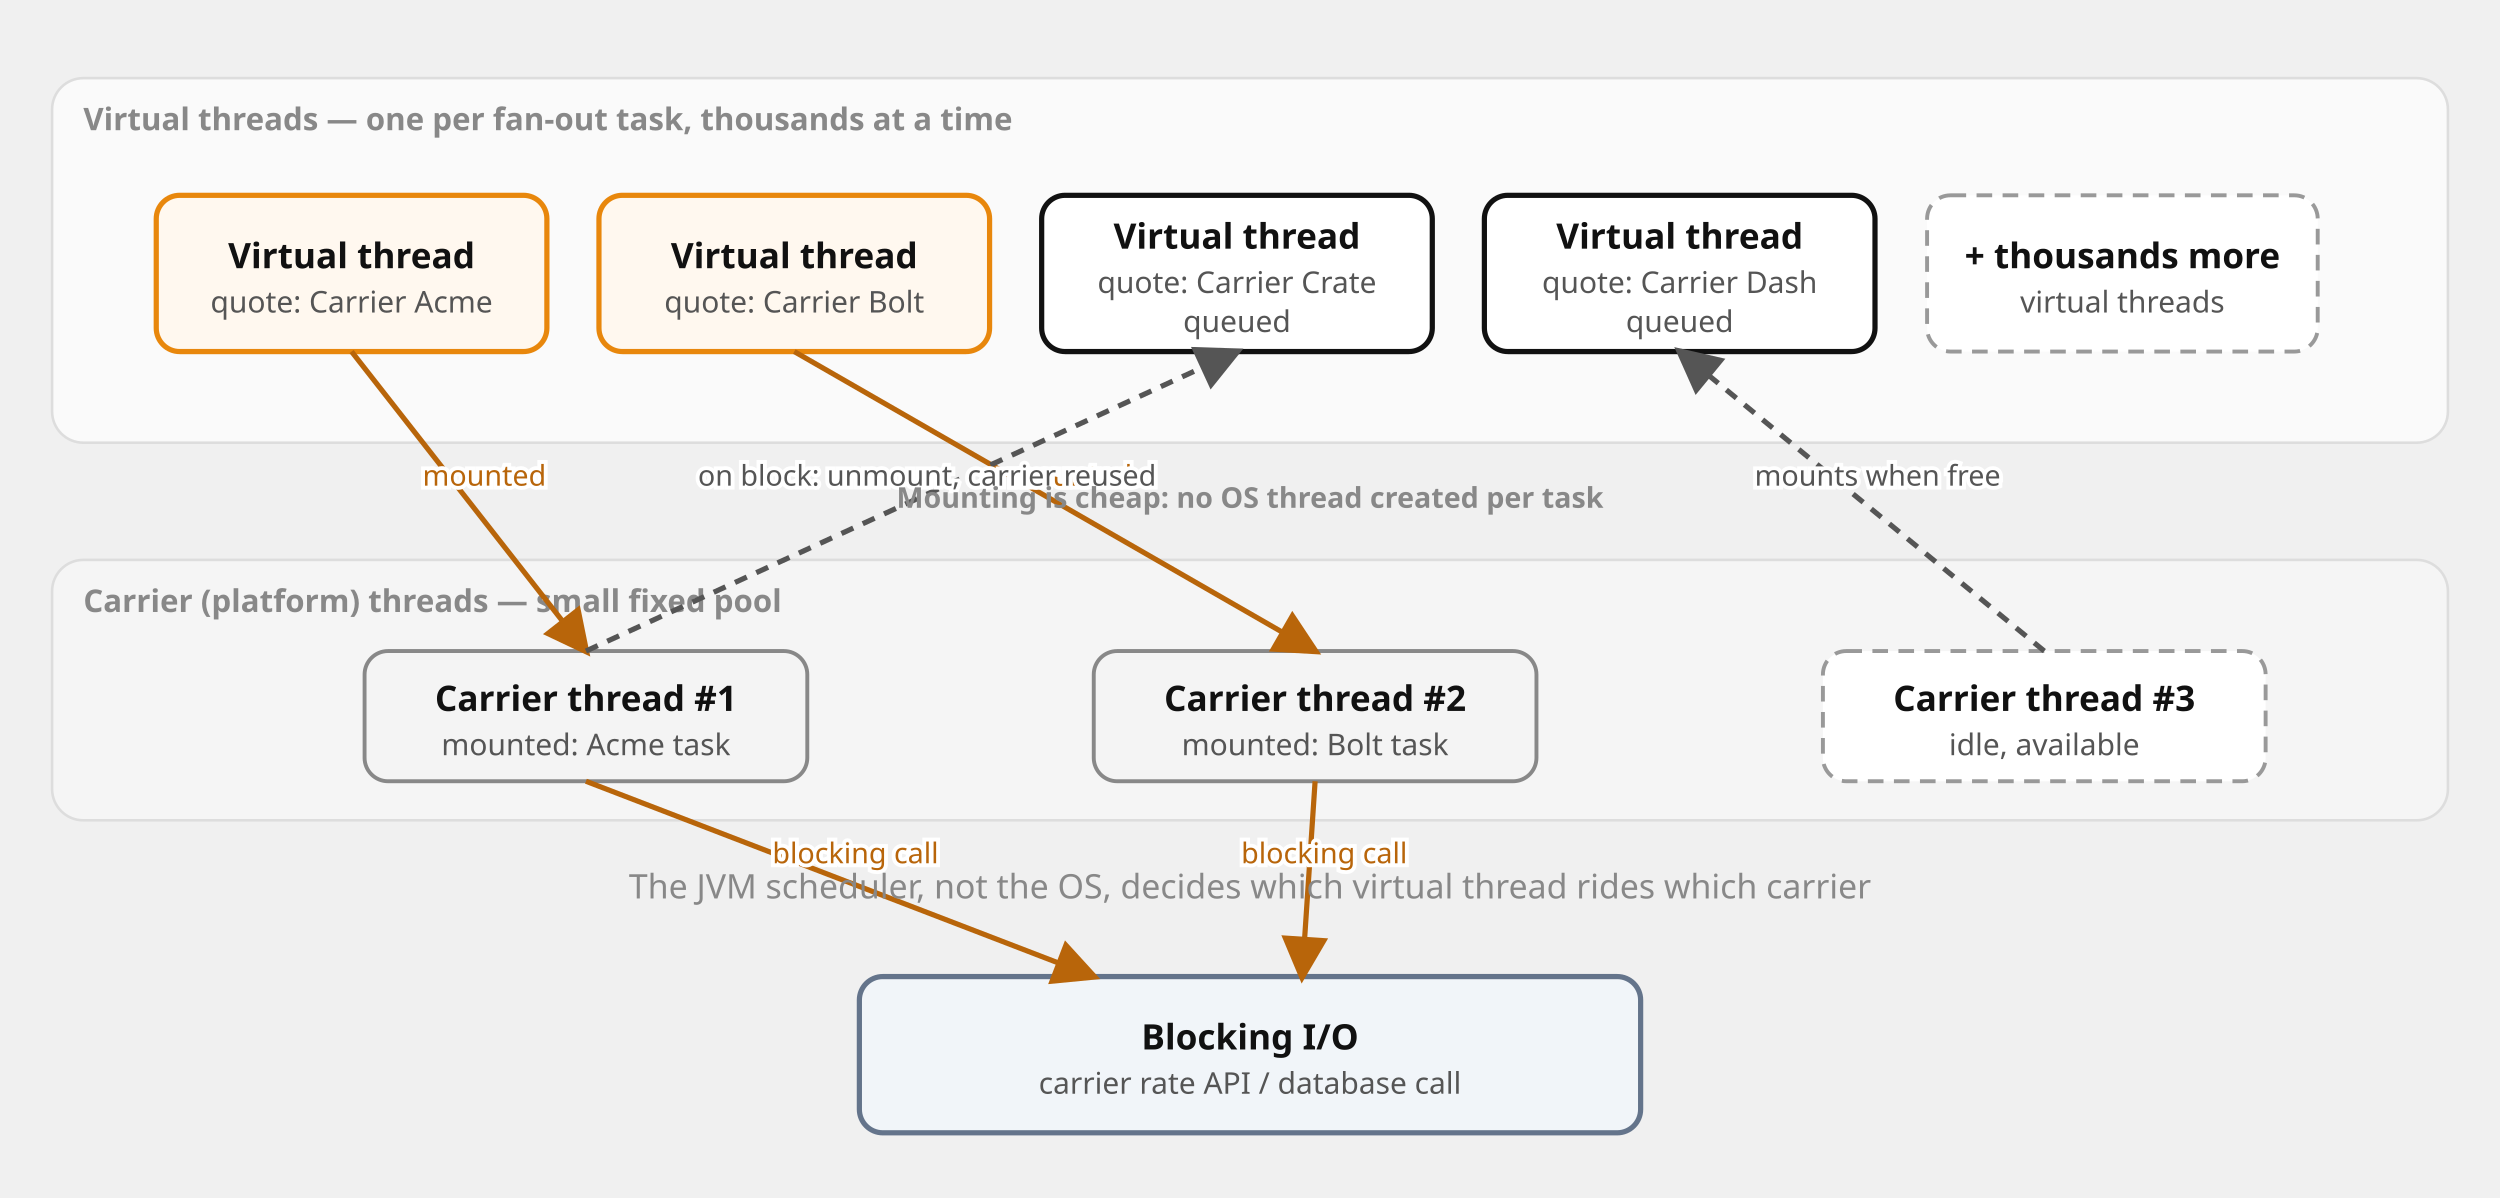
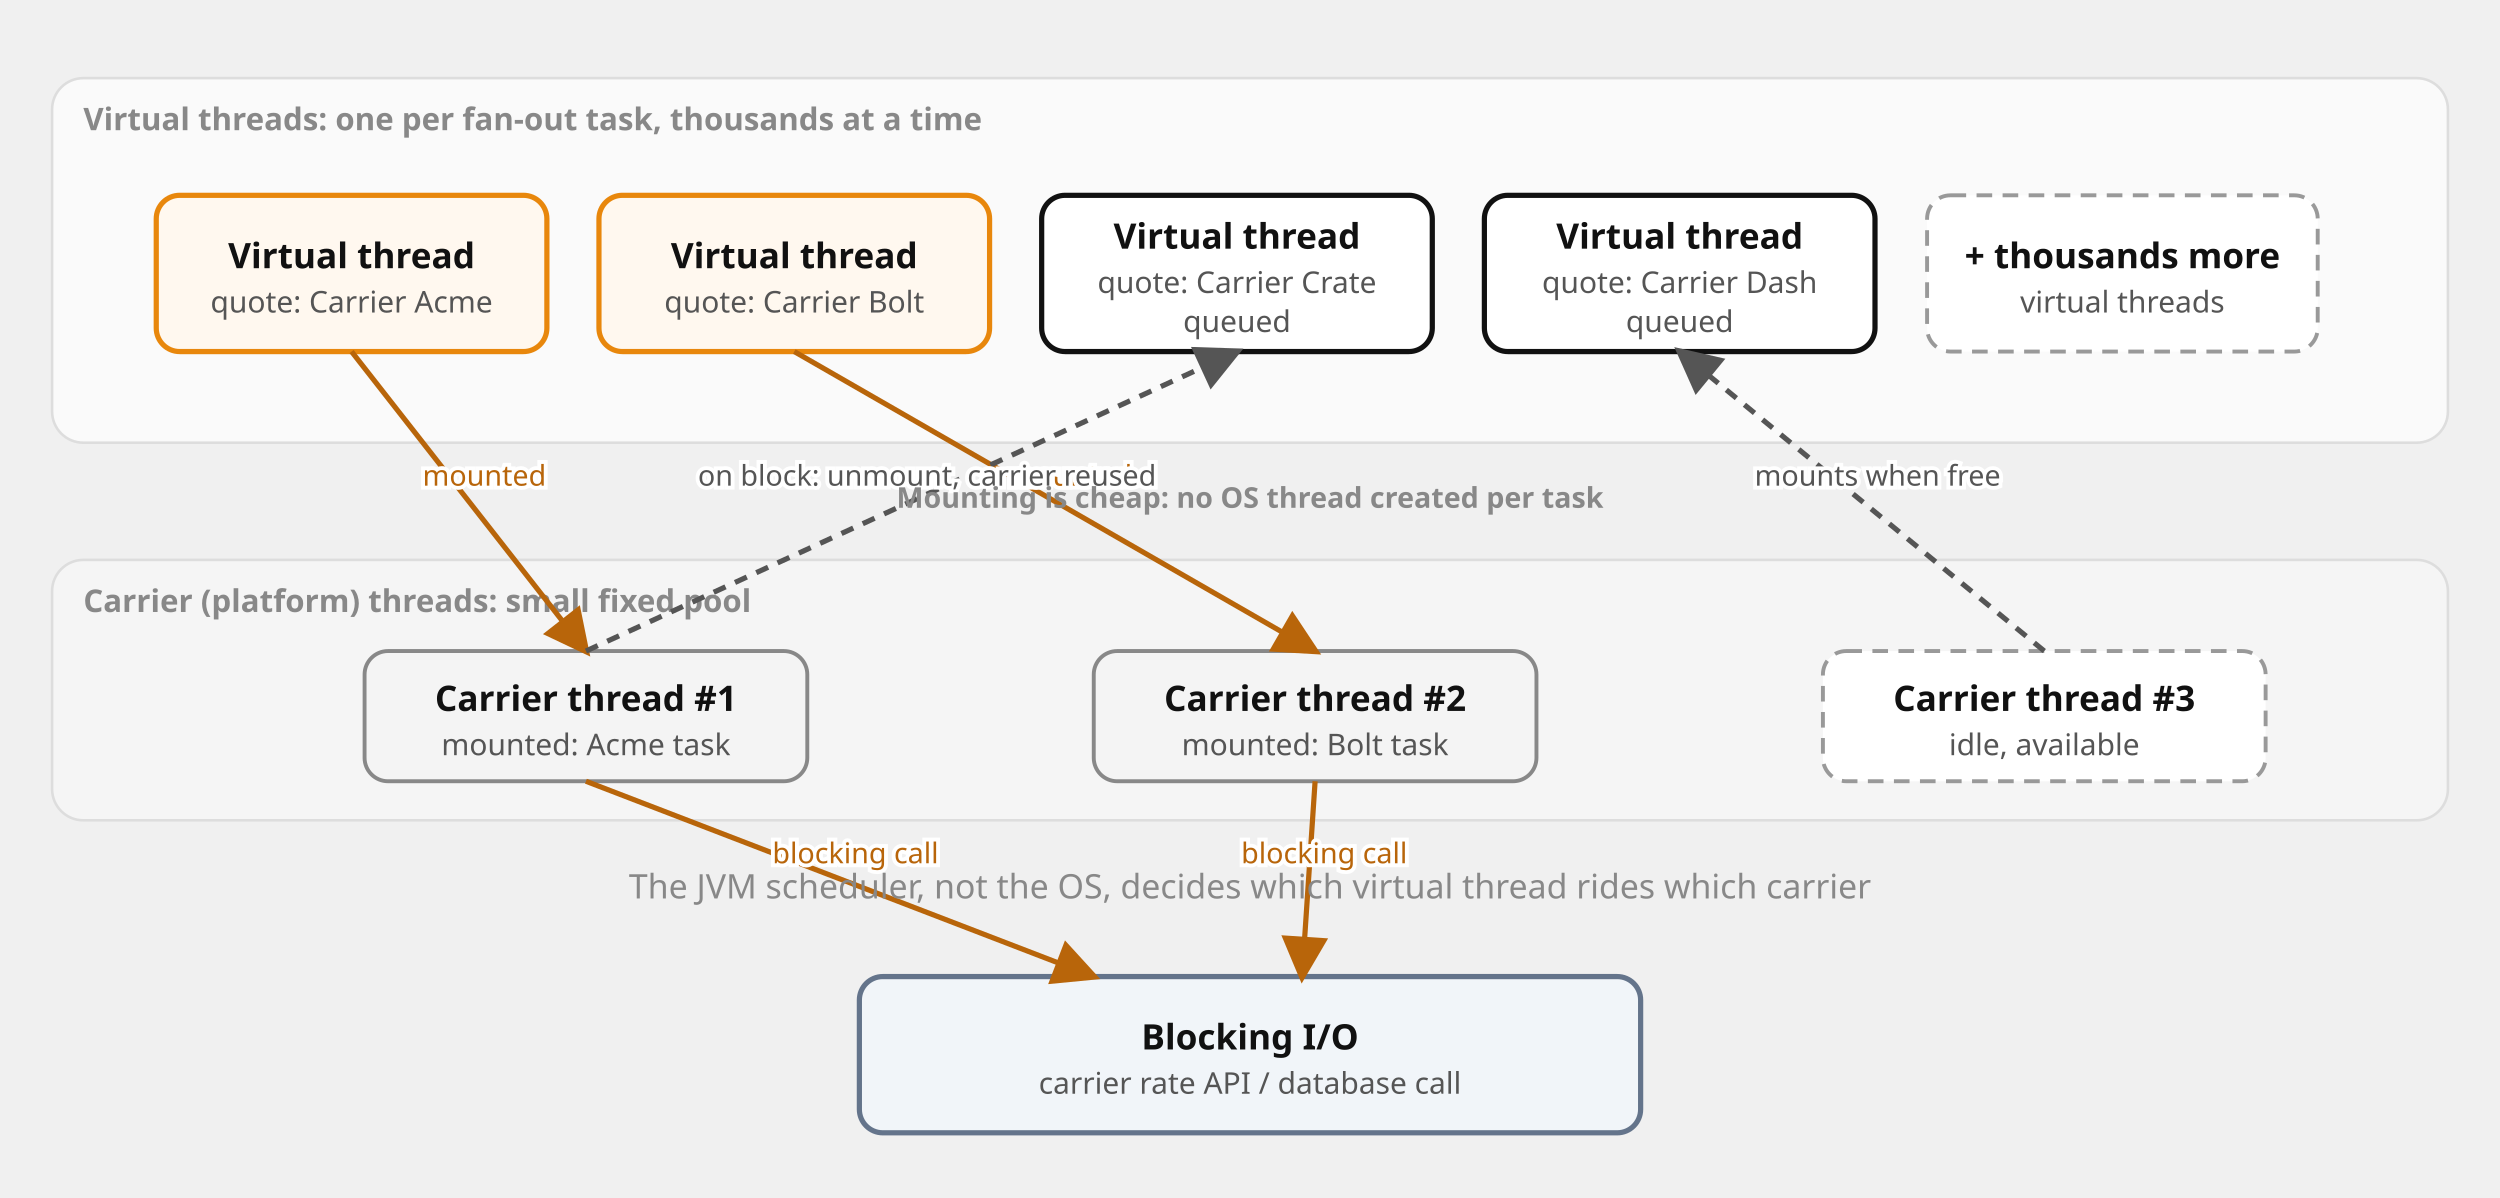
<svg xmlns="http://www.w3.org/2000/svg" viewBox="0 0 960 460" font-family="'Red Hat Text', system-ui, sans-serif" role="img">
  <defs>
    <marker id="a" viewBox="0 0 10 10" refX="8.5" refY="5" markerWidth="9" markerHeight="9" orient="auto-start-reverse">
      <path d="M0,0 L10,5 L0,10 z" fill="#555" />
    </marker>
    <marker id="am" viewBox="0 0 10 10" refX="8.5" refY="5" markerWidth="9" markerHeight="9" orient="auto-start-reverse">
      <path d="M0,0 L10,5 L0,10 z" fill="#b8650a" />
    </marker>
  </defs>
  <rect x="20" y="30" width="920" height="140" rx="12" fill="#fafafa" stroke="#ddd" />
-   <text x="32" y="50" font-size="12" font-weight="700" fill="#888">Virtual threads — one per fan-out task, thousands at a time</text>
+   <text x="32" y="50" font-size="12" font-weight="700" fill="#888">Virtual threads: one per fan-out task, thousands at a time</text>
  <rect x="20" y="215" width="920" height="100" rx="12" fill="#f5f5f5" stroke="#ddd" />
-   <text x="32" y="235" font-size="12" font-weight="700" fill="#888">Carrier (platform) threads — small fixed pool</text>
+   <text x="32" y="235" font-size="12" font-weight="700" fill="#888">Carrier (platform) threads: small fixed pool</text>
  <rect x="60" y="75" width="150" height="60" rx="9" fill="#fff8ef" stroke="#e8870c" stroke-width="2" />
  <text x="135.0" y="103.0" font-size="13.5" font-weight="700" fill="#111111" text-anchor="middle">Virtual thread</text>
  <text x="135.0" y="120.0" font-size="11.5" fill="#555555" text-anchor="middle">quote: Carrier Acme</text>
  <rect x="230" y="75" width="150" height="60" rx="9" fill="#fff8ef" stroke="#e8870c" stroke-width="2" />
  <text x="305.0" y="103.0" font-size="13.5" font-weight="700" fill="#111111" text-anchor="middle">Virtual thread</text>
  <text x="305.0" y="120.0" font-size="11.5" fill="#555555" text-anchor="middle">quote: Carrier Bolt</text>
  <rect x="400" y="75" width="150" height="60" rx="9" fill="#ffffff" stroke="#111111" stroke-width="2" />
  <text x="475.0" y="95.5" font-size="13.5" font-weight="700" fill="#111111" text-anchor="middle">Virtual thread</text>
  <text x="475.0" y="112.5" font-size="11.5" fill="#555555" text-anchor="middle">quote: Carrier Crate</text>
  <text x="475.0" y="127.5" font-size="11.5" fill="#555555" text-anchor="middle">queued</text>
  <rect x="570" y="75" width="150" height="60" rx="9" fill="#ffffff" stroke="#111111" stroke-width="2" />
  <text x="645.0" y="95.5" font-size="13.5" font-weight="700" fill="#111111" text-anchor="middle">Virtual thread</text>
  <text x="645.0" y="112.5" font-size="11.5" fill="#555555" text-anchor="middle">quote: Carrier Dash</text>
  <text x="645.0" y="127.5" font-size="11.5" fill="#555555" text-anchor="middle">queued</text>
  <rect x="740" y="75" width="150" height="60" rx="9" fill="#ffffff" stroke="#999999" stroke-width="1.5" stroke-dasharray="6 4" />
  <text x="815.0" y="103.0" font-size="13.5" font-weight="700" fill="#111111" text-anchor="middle">+ thousands more</text>
  <text x="815.0" y="120.0" font-size="11.5" fill="#555555" text-anchor="middle">virtual threads</text>
  <rect x="140" y="250" width="170" height="50" rx="9" fill="#f4f4f4" stroke="#888888" stroke-width="1.5" />
  <text x="225.0" y="273.0" font-size="13.5" font-weight="700" fill="#111111" text-anchor="middle">Carrier thread #1</text>
  <text x="225.0" y="290.0" font-size="11.5" fill="#555555" text-anchor="middle">mounted: Acme task</text>
  <rect x="420" y="250" width="170" height="50" rx="9" fill="#f4f4f4" stroke="#888888" stroke-width="1.5" />
  <text x="505.0" y="273.0" font-size="13.5" font-weight="700" fill="#111111" text-anchor="middle">Carrier thread #2</text>
  <text x="505.0" y="290.0" font-size="11.5" fill="#555555" text-anchor="middle">mounted: Bolt task</text>
  <rect x="700" y="250" width="170" height="50" rx="9" fill="#ffffff" stroke="#999999" stroke-width="1.5" stroke-dasharray="6 4" />
  <text x="785.0" y="273.0" font-size="13.5" font-weight="700" fill="#111111" text-anchor="middle">Carrier thread #3</text>
  <text x="785.0" y="290.0" font-size="11.5" fill="#555555" text-anchor="middle">idle, available</text>
  <rect x="330" y="375" width="300" height="60" rx="9" fill="#f1f5f9" stroke="#64748b" stroke-width="2" />
  <text x="480.0" y="403.0" font-size="13.5" font-weight="700" fill="#111111" text-anchor="middle">Blocking I/O</text>
  <text x="480.0" y="420.0" font-size="11.5" fill="#555555" text-anchor="middle">carrier rate API / database call</text>
  <path d="M135,135 L225,250" fill="none" stroke="#b8650a" stroke-width="2" marker-end="url(#am)" />
  <text x="186.0" y="186.5" font-size="11" fill="#ffffff" stroke="#ffffff" stroke-width="3" paint-order="stroke" text-anchor="middle">mounted</text>
  <text x="186.0" y="186.5" font-size="11" fill="#b8650a" text-anchor="middle">mounted</text>
  <path d="M305,135 L505,250" fill="none" stroke="#b8650a" stroke-width="2" marker-end="url(#am)" />
  <text x="411.0" y="186.5" font-size="11" fill="#ffffff" stroke="#ffffff" stroke-width="3" paint-order="stroke" text-anchor="middle">mounted</text>
  <text x="411.0" y="186.5" font-size="11" fill="#b8650a" text-anchor="middle">mounted</text>
  <path d="M225,300 L420,375" fill="none" stroke="#b8650a" stroke-width="2" marker-end="url(#am)" />
  <text x="328.5" y="331.5" font-size="11" fill="#ffffff" stroke="#ffffff" stroke-width="3" paint-order="stroke" text-anchor="middle">blocking call</text>
  <text x="328.5" y="331.5" font-size="11" fill="#b8650a" text-anchor="middle">blocking call</text>
  <path d="M505,300 L500,375" fill="none" stroke="#b8650a" stroke-width="2" marker-end="url(#am)" />
  <text x="508.5" y="331.5" font-size="11" fill="#ffffff" stroke="#ffffff" stroke-width="3" paint-order="stroke" text-anchor="middle">blocking call</text>
  <text x="508.5" y="331.5" font-size="11" fill="#b8650a" text-anchor="middle">blocking call</text>
  <path d="M225,250 L475,135" fill="none" stroke="#555" stroke-width="2" stroke-dasharray="5 4" marker-end="url(#a)" />
  <text x="356.0" y="186.5" font-size="11" fill="#ffffff" stroke="#ffffff" stroke-width="3" paint-order="stroke" text-anchor="middle">on block: unmount, carrier reused</text>
  <text x="356.0" y="186.5" font-size="11" fill="#555" text-anchor="middle">on block: unmount, carrier reused</text>
  <path d="M785,250 L645,135" fill="none" stroke="#555" stroke-width="2" stroke-dasharray="5 4" marker-end="url(#a)" />
  <text x="721.0" y="186.5" font-size="11" fill="#ffffff" stroke="#ffffff" stroke-width="3" paint-order="stroke" text-anchor="middle">mounts when free</text>
  <text x="721.0" y="186.5" font-size="11" fill="#555" text-anchor="middle">mounts when free</text>
  <text x="480" y="195" font-size="11" fill="#888" text-anchor="middle" font-weight="700">Mounting is cheap: no OS thread created per task</text>
  <text x="480" y="345" font-size="13" fill="#888" text-anchor="middle">The JVM scheduler, not the OS, decides which virtual thread rides which carrier</text>
</svg>
